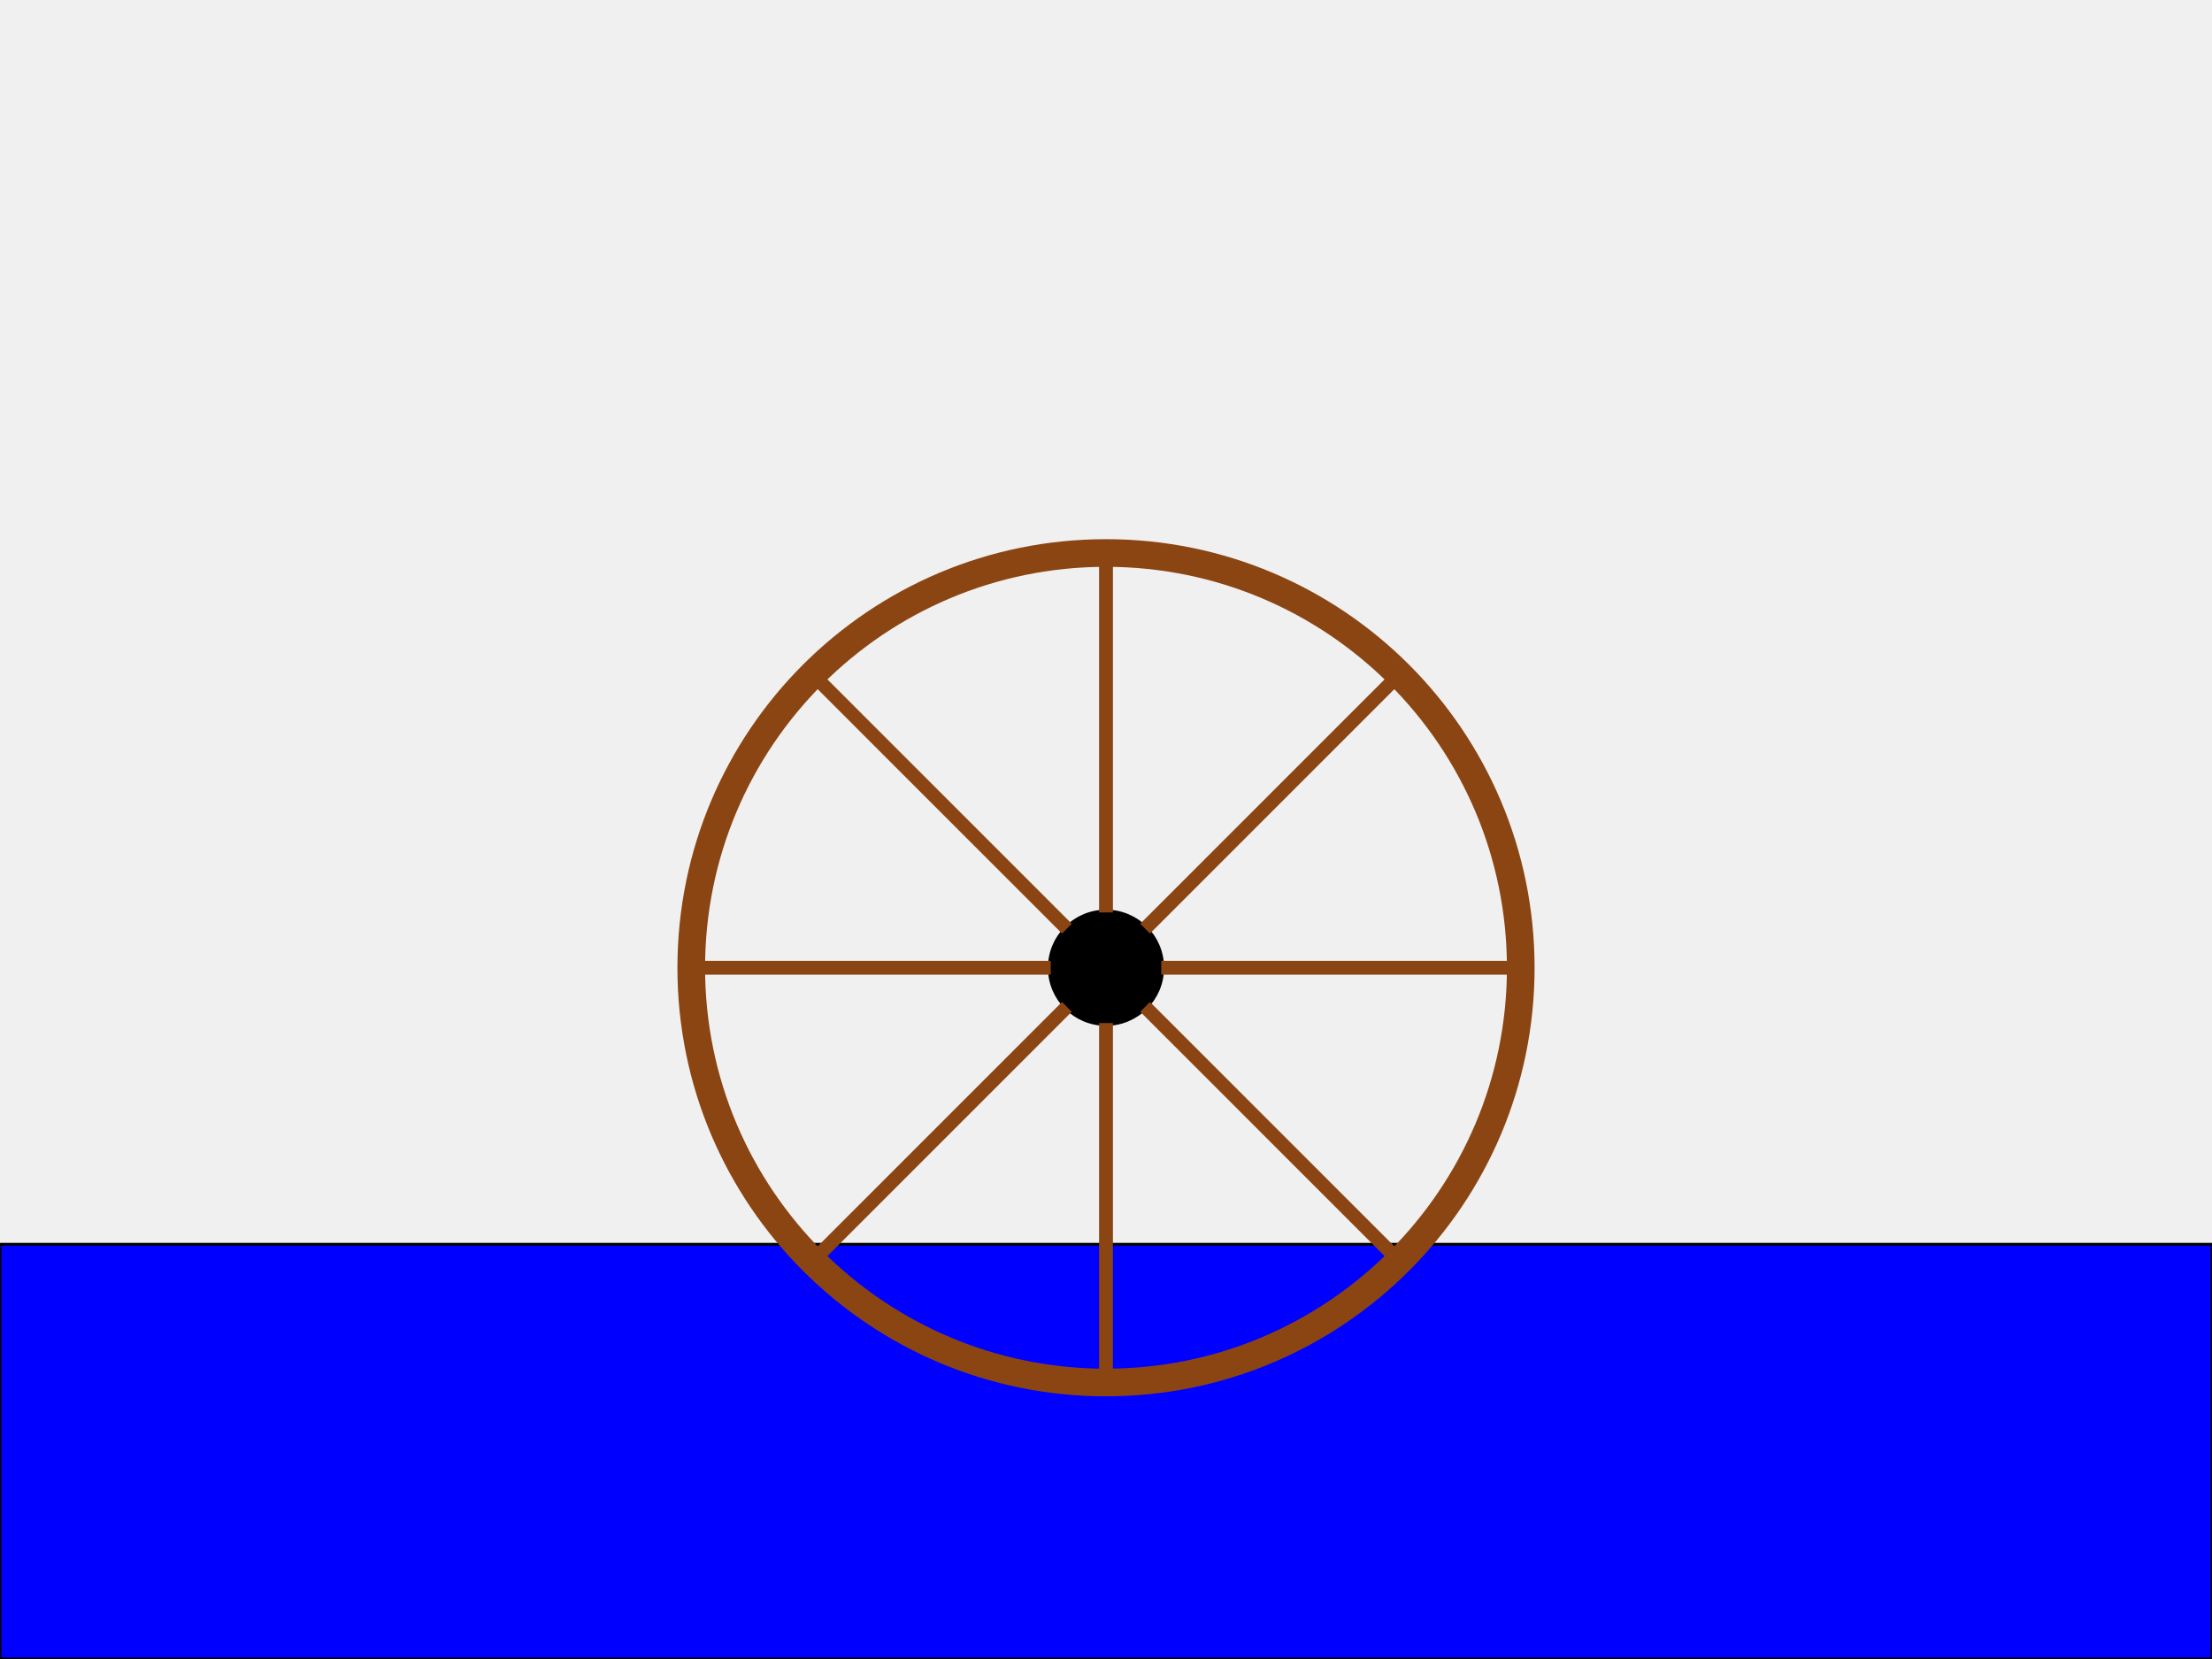
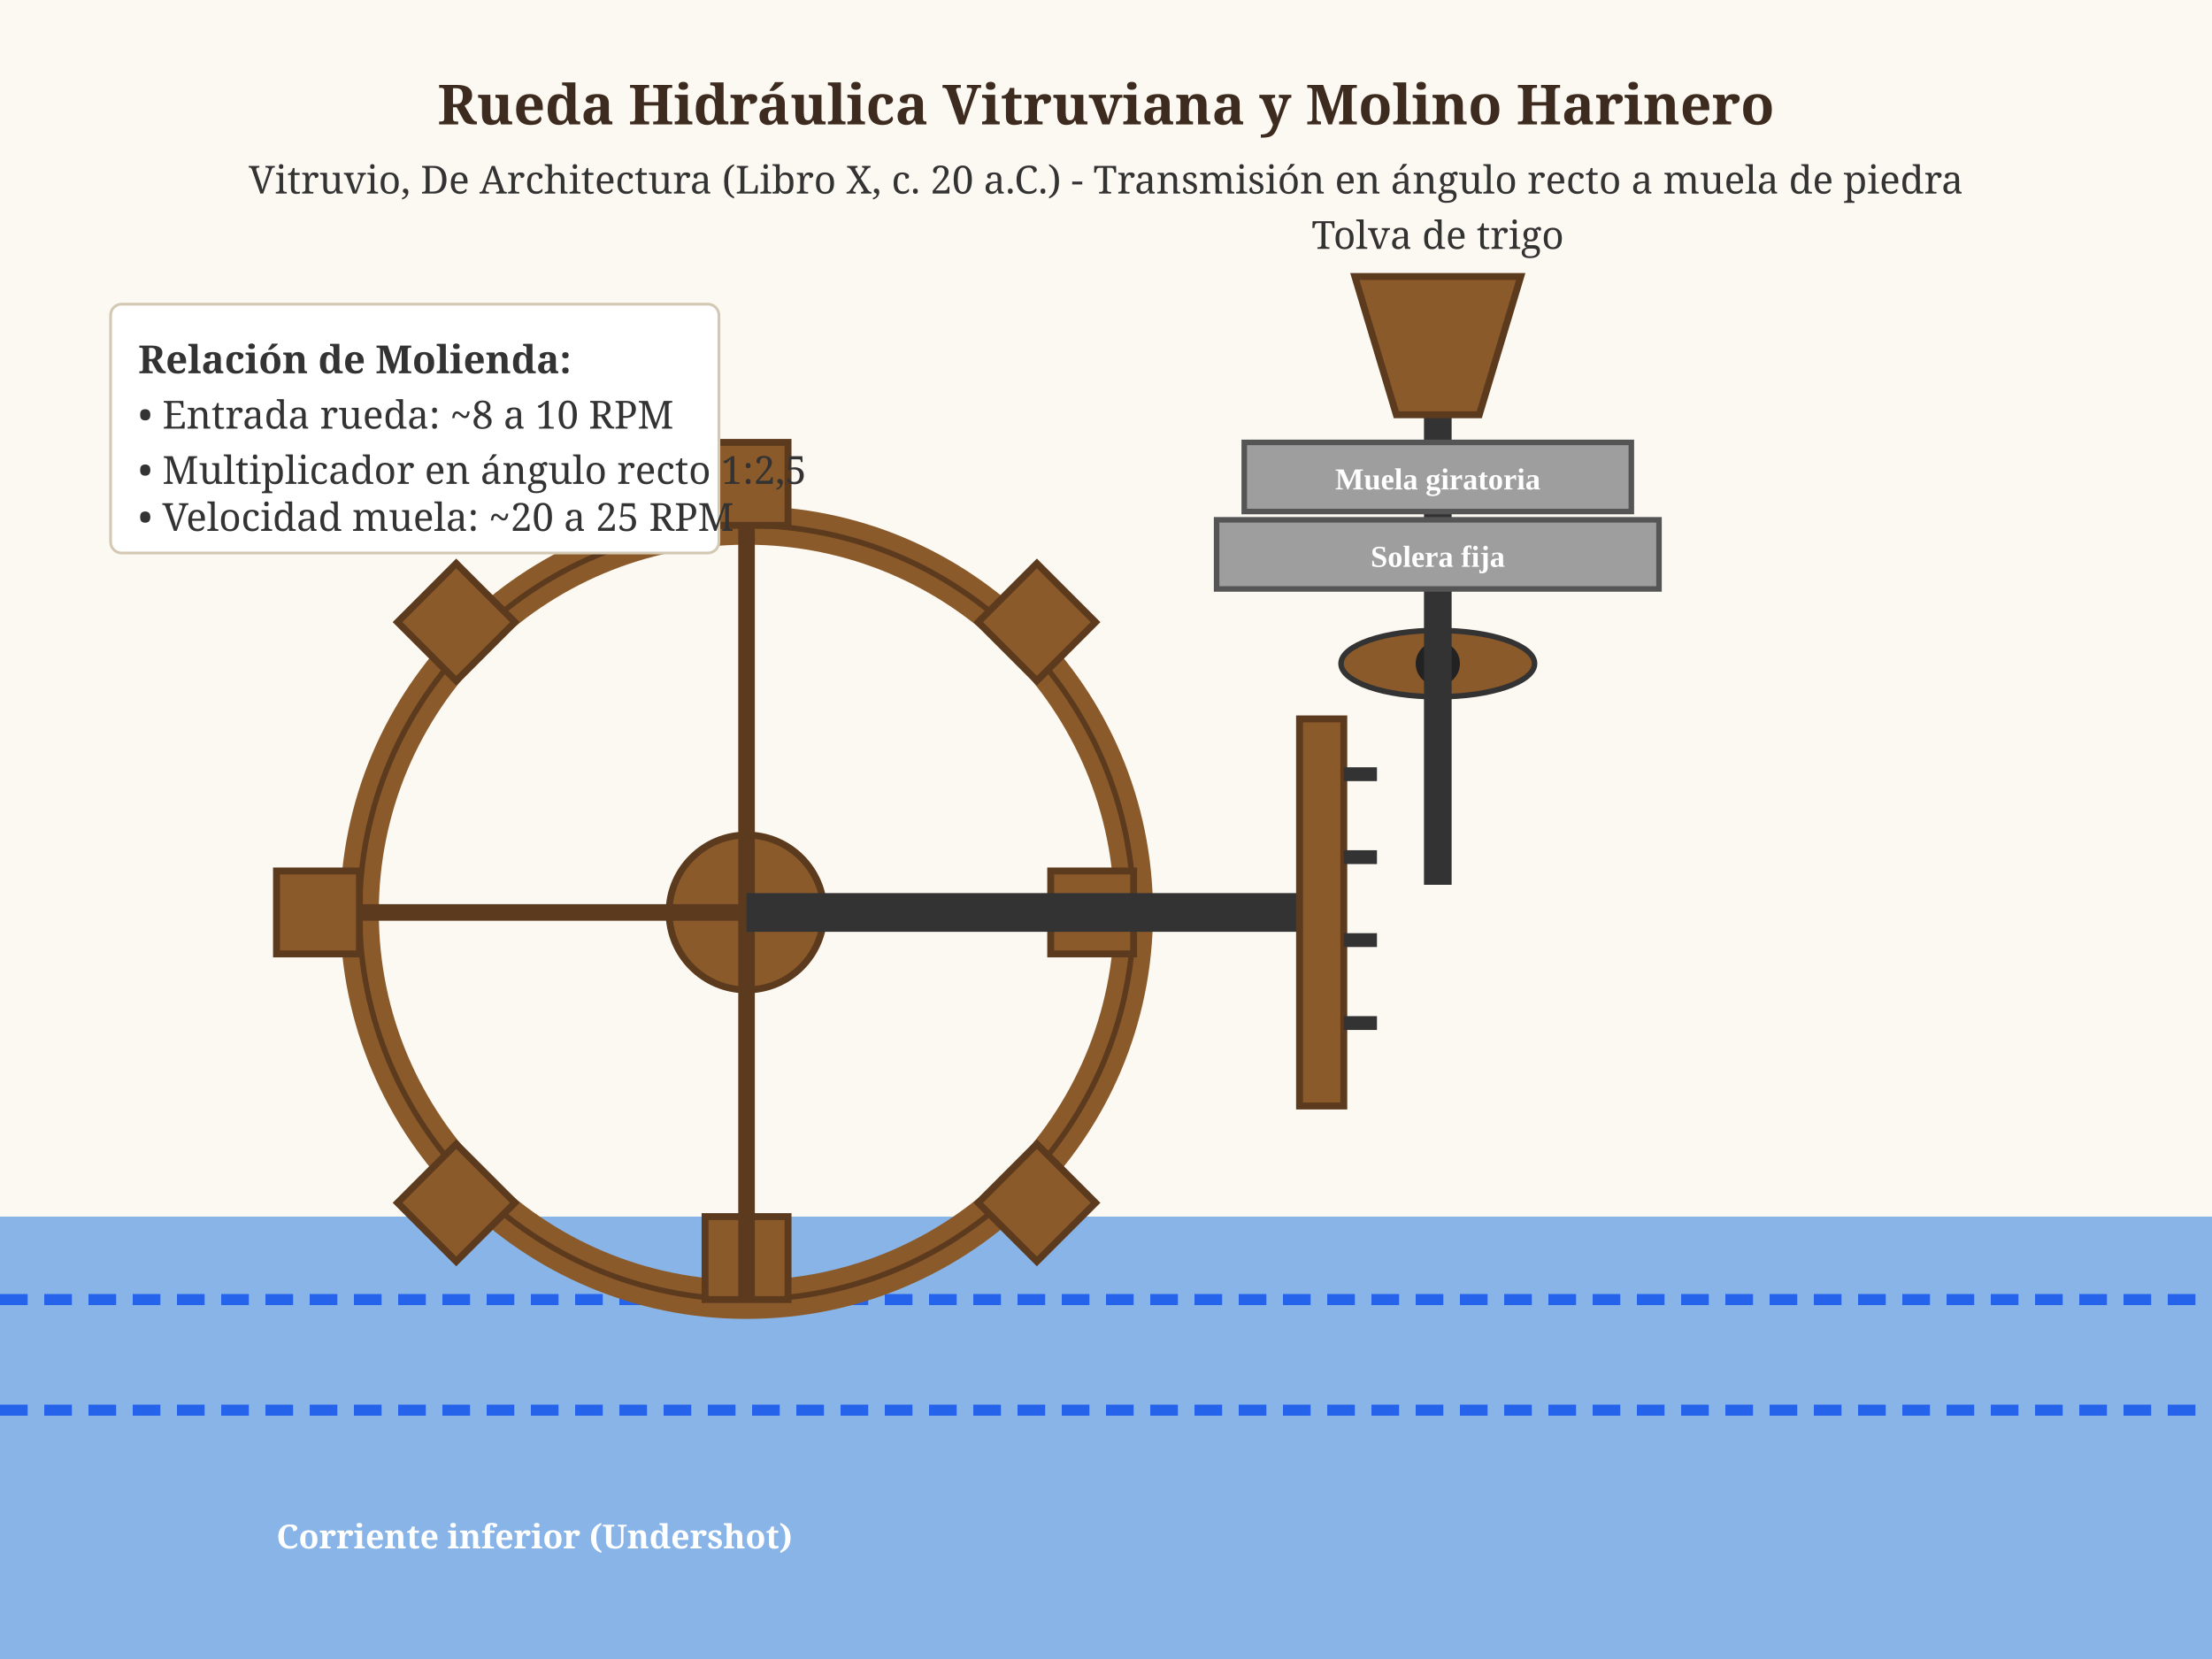
<svg xmlns="http://www.w3.org/2000/svg" viewBox="0 0 800 600">
-   <g>
-     <rect x="0" y="450" width="800" height="150" fill="blue" stroke="black" stroke-width="1" />
-     <circle cx="400" cy="350" r="150" stroke="saddlebrown" stroke-width="10" fill="none" />
-     <circle cx="400" cy="350" r="20" stroke="black" stroke-width="2" fill="black" />
-     <line x1="420.0" y1="350.0" x2="550.0" y2="350.0" stroke="saddlebrown" stroke-width="5" />
-     <line x1="414.142" y1="364.142" x2="506.066" y2="456.066" stroke="saddlebrown" stroke-width="5" />
-     <line x1="400.0" y1="370.0" x2="400.0" y2="500.0" stroke="saddlebrown" stroke-width="5" />
-     <line x1="385.858" y1="364.142" x2="293.934" y2="456.066" stroke="saddlebrown" stroke-width="5" />
-     <line x1="380.0" y1="350.0" x2="250.0" y2="350.0" stroke="saddlebrown" stroke-width="5" />
-     <line x1="385.858" y1="335.858" x2="293.934" y2="243.934" stroke="saddlebrown" stroke-width="5" />
-     <line x1="400.0" y1="330.0" x2="400.0" y2="200.0" stroke="saddlebrown" stroke-width="5" />
-     <line x1="414.142" y1="335.858" x2="506.066" y2="243.934" stroke="saddlebrown" stroke-width="5" />
+   <defs>
+     <style>
+       .vw-bg { fill: #fcf9f2; }
+       .vw-wood { fill: #8b5a2b; stroke: #5c3a1e; stroke-width: 2.5; }
+       .vw-stone { fill: #9e9e9e; stroke: #555; stroke-width: 2; }
+       .vw-water { fill: #4a90e2; fill-opacity: 0.65; }
+       .vw-title { font-family: 'Cinzel', serif; font-size: 20px; font-weight: bold; fill: #3d2b1f; }
+       .vw-text { font-family: 'EB Garamond', serif; font-size: 14px; fill: #333; }
+       
+       @keyframes anim-wheel-turn {
+         from { transform: rotate(0deg); }
+         to { transform: rotate(360deg); }
+       }
+       @keyframes anim-millstone-turn {
+         from { transform: rotate(0deg); }
+         to { transform: rotate(-360deg); }
+       }
+       @keyframes anim-river-flow {
+         0% { stroke-dashoffset: 0; }
+         100% { stroke-dashoffset: -32; }
+       }
+       
+       .waterwheel-rot {
+         transform-origin: 270px 330px;
+         animation: anim-wheel-turn 5s linear infinite;
+       }
+       .pinion-rot {
+         transform-origin: 520px 240px;
+         animation: anim-millstone-turn 2s linear infinite;
+       }
+       .river-stream {
+         stroke-dasharray: 10 6;
+         animation: anim-river-flow 0.8s linear infinite;
+       }
+     </style>
+   </defs>
+   <rect width="800" height="600" class="vw-bg" />
+   <text x="400" y="45" text-anchor="middle" class="vw-title">Rueda Hidráulica Vitruviana y Molino Harinero</text>
+   <text x="400" y="70" text-anchor="middle" class="vw-text">Vitruvio, De Architectura (Libro X, c. 20 a.C.) - Transmisión en ángulo recto a muela de piedra</text>
+   <rect x="0" y="440" width="800" height="160" class="vw-water" />
+   <path d="M 0 470 L 800 470" stroke="#2563eb" stroke-width="4" class="river-stream" />
+   <path d="M 0 510 L 800 510" stroke="#2563eb" stroke-width="4" class="river-stream" />
+   <text x="100" y="560" fill="#fff" font-family="'Cinzel', serif" font-weight="bold">Corriente inferior (Undershot)</text>
+   <g class="waterwheel-rot">
+     <circle cx="270" cy="330" r="140" fill="none" stroke="#8b5a2b" stroke-width="14" />
+     <circle cx="270" cy="330" r="140" fill="none" stroke="#5c3a1e" stroke-width="2" />
+     <circle cx="270" cy="330" r="28" class="vw-wood" />
+     <rect x="255" y="160" width="30" height="30" class="vw-wood" />
+     <rect x="255" y="440" width="30" height="30" class="vw-wood" />
+     <rect x="100" y="315" width="30" height="30" class="vw-wood" />
+     <rect x="380" y="315" width="30" height="30" class="vw-wood" />
+     <rect x="150" y="210" width="30" height="30" class="vw-wood" transform="rotate(45, 165, 225)" />
+     <rect x="360" y="420" width="30" height="30" class="vw-wood" transform="rotate(45, 375, 435)" />
+     <rect x="150" y="420" width="30" height="30" class="vw-wood" transform="rotate(-45, 165, 435)" />
+     <rect x="360" y="210" width="30" height="30" class="vw-wood" transform="rotate(-45, 375, 225)" />
+     <line x1="270" y1="190" x2="270" y2="470" stroke="#5c3a1e" stroke-width="6" />
+     <line x1="130" y1="330" x2="410" y2="330" stroke="#5c3a1e" stroke-width="6" />
  </g>
+   <rect x="270" y="323" width="210" height="14" fill="#333" />
+   <rect x="470" y="260" width="16" height="140" class="vw-wood" />
+   <line x1="486" y1="280" x2="498" y2="280" stroke="#333" stroke-width="5" />
+   <line x1="486" y1="310" x2="498" y2="310" stroke="#333" stroke-width="5" />
+   <line x1="486" y1="340" x2="498" y2="340" stroke="#333" stroke-width="5" />
+   <line x1="486" y1="370" x2="498" y2="370" stroke="#333" stroke-width="5" />
+   <g class="pinion-rot">
+     <ellipse cx="520" cy="240" rx="35" ry="12" fill="#8b5a2b" stroke="#333" stroke-width="2" />
+     <circle cx="520" cy="240" r="8" fill="#222" />
+   </g>
+   <rect x="515" y="140" width="10" height="180" fill="#333" />
+   <rect x="450" y="160" width="140" height="25" class="vw-stone" />
+   <text x="520" y="177" text-anchor="middle" fill="#fff" font-size="11" font-weight="bold">Muela giratoria</text>
+   <rect x="440" y="188" width="160" height="25" class="vw-stone" fill="#757575" />
+   <text x="520" y="205" text-anchor="middle" fill="#fff" font-size="11" font-weight="bold">Solera fija</text>
+   <polygon points="490,100 550,100 535,150 505,150" class="vw-wood" />
+   <text x="520" y="90" text-anchor="middle" class="vw-text">Tolva de trigo</text>
+   <rect x="40" y="110" width="220" height="90" fill="#fff" stroke="#d3c9b3" rx="4" />
+   <text x="50" y="135" class="vw-text" font-weight="bold">Relación de Molienda:</text>
+   <text x="50" y="155" class="vw-text">• Entrada rueda: ~8 a 10 RPM</text>
+   <text x="50" y="175" class="vw-text">• Multiplicador en ángulo recto 1:2,5</text>
+   <text x="50" y="192" class="vw-text">• Velocidad muela: ~20 a 25 RPM</text>
</svg>
